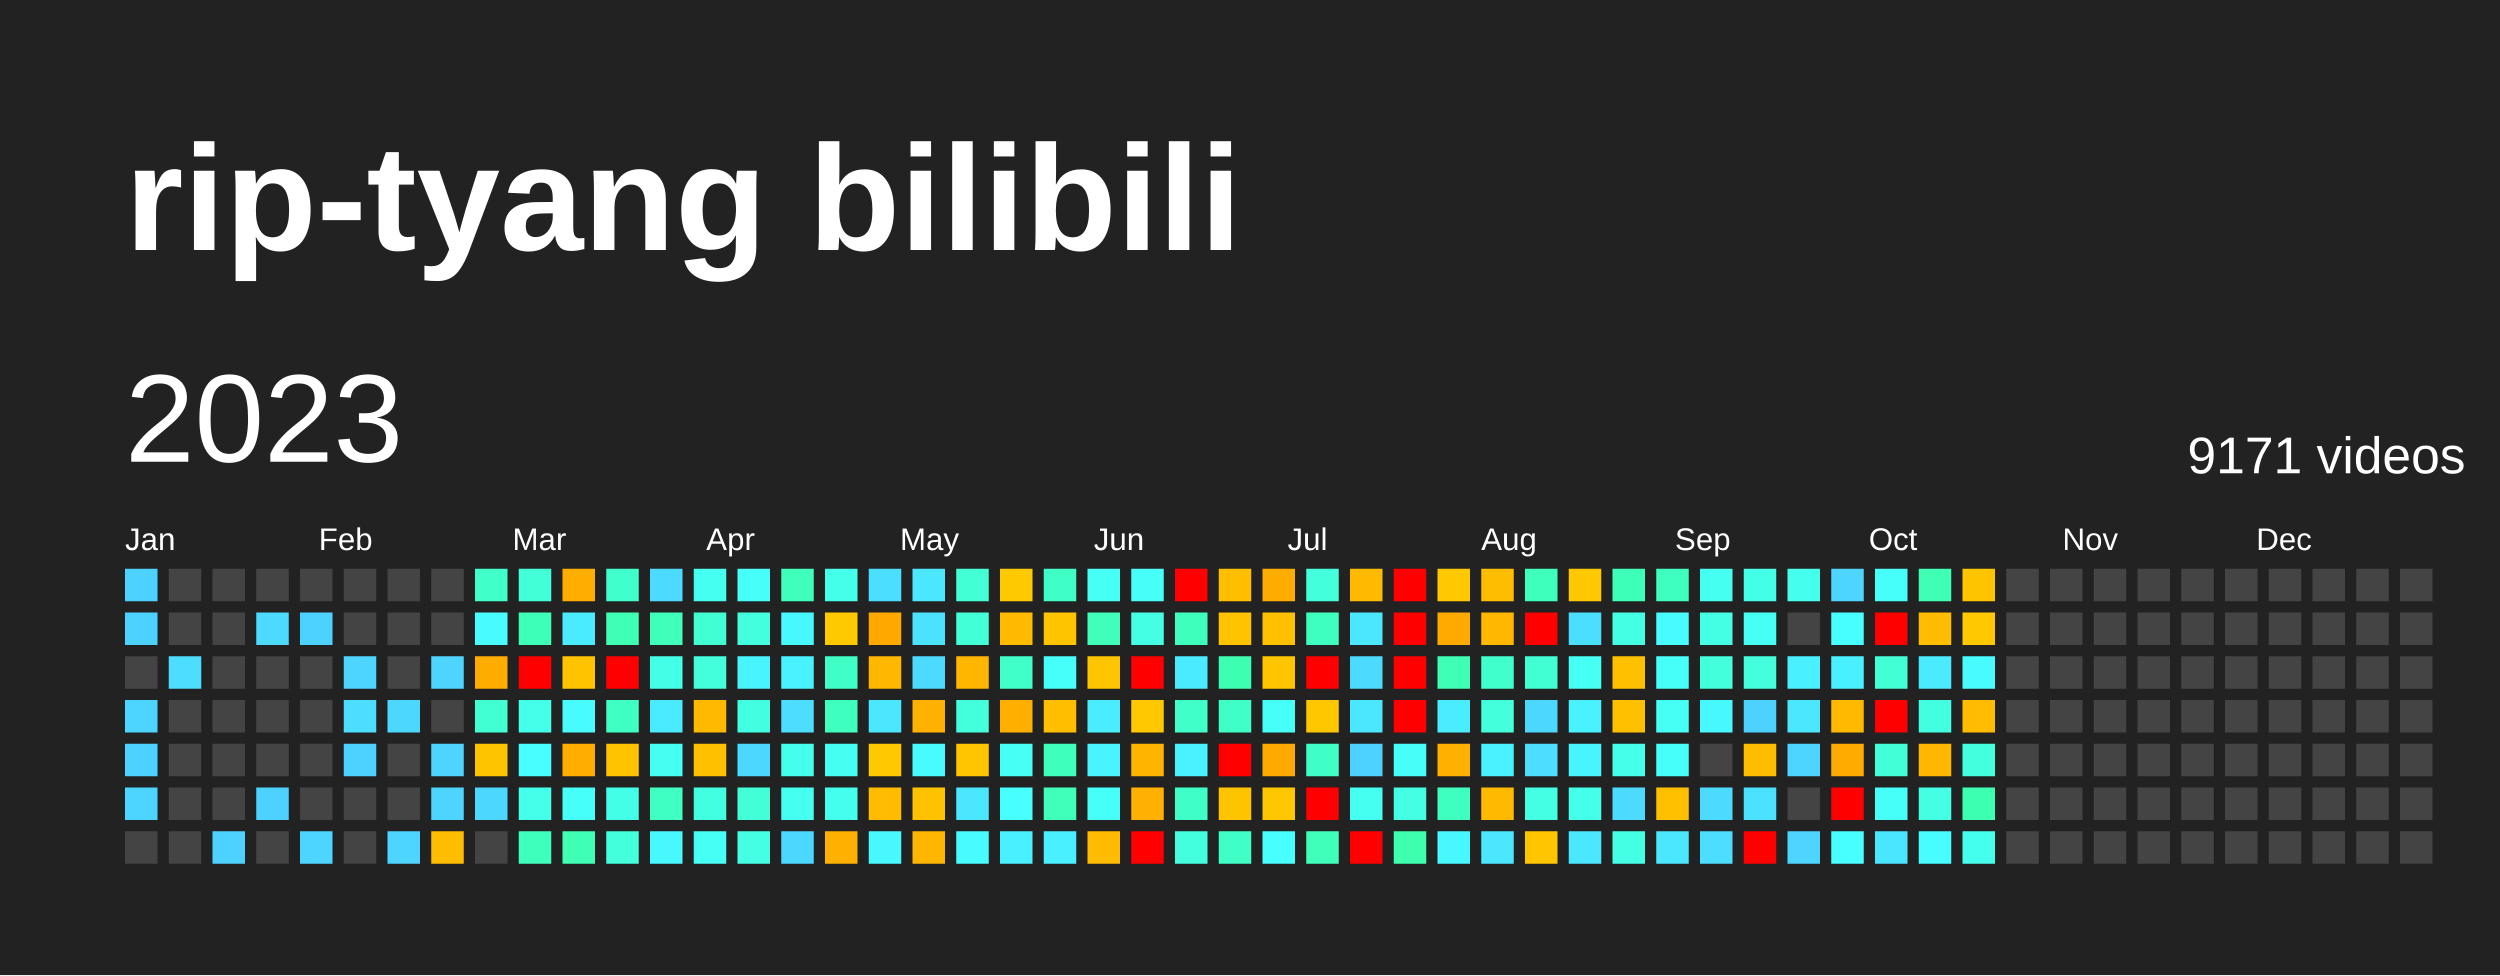
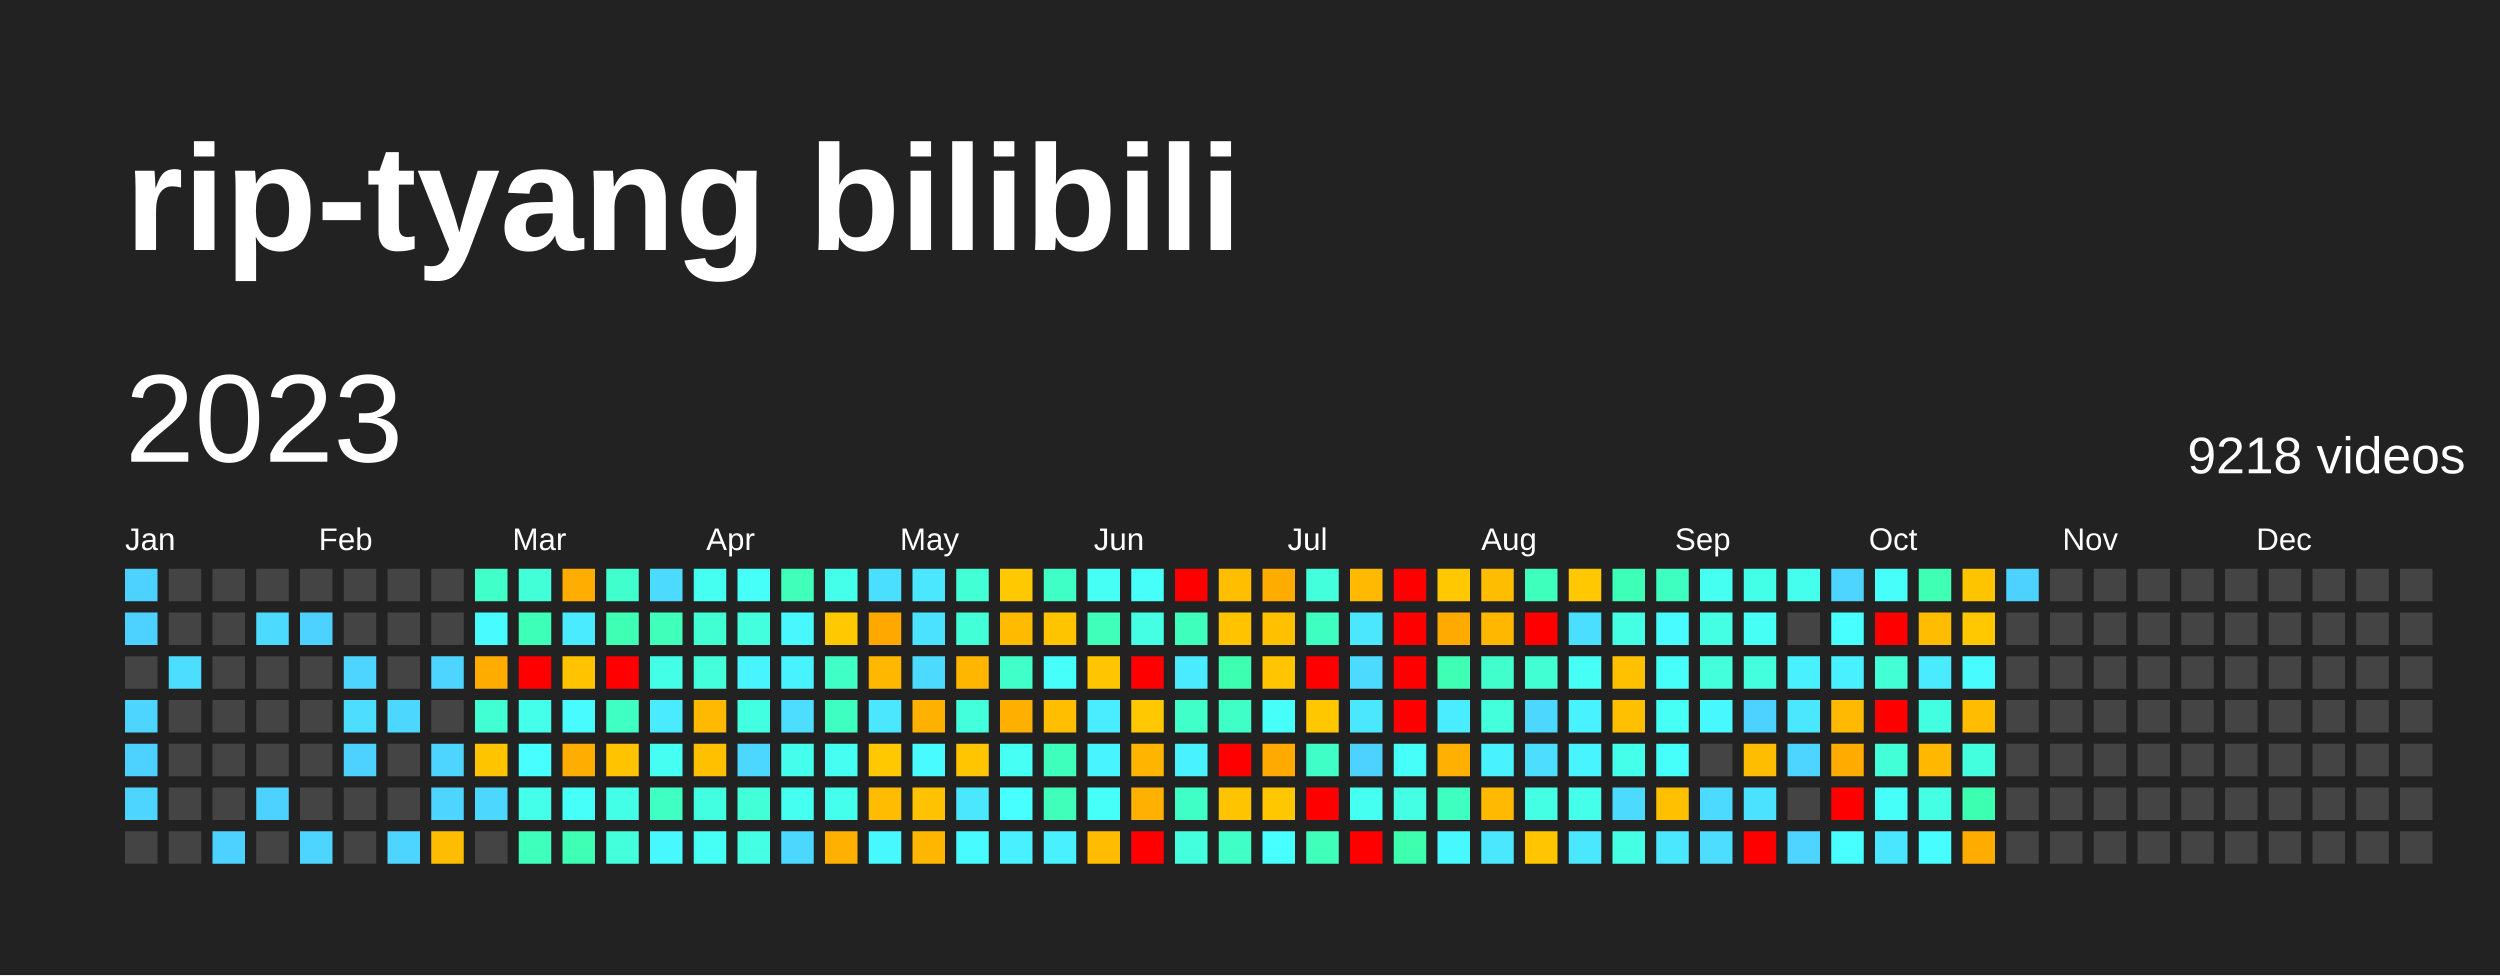
<svg xmlns="http://www.w3.org/2000/svg" baseProfile="full" height="78mm" version="1.1" viewBox="0,0,200,78" width="200mm">
  <defs />
  <rect fill="#222222" height="78" width="200" x="0" y="0" />
  <text fill="#FFFFFF" style="font-size:12px; font-family:Arial; font-weight:bold;" x="10" y="20">rip-tyang bilibili</text>
  <text dominant-baseline="hanging" fill="#FFFFFF" style="font-size:10.0px; font-family:Arial;" x="10" y="30">2023</text>
-   <text dominant-baseline="hanging" fill="#FFFFFF" style="font-size:4.125px; font-family:Arial;" x="175" y="35">9171 videos</text>
+   <text dominant-baseline="hanging" fill="#FFFFFF" style="font-size:4.125px; font-family:Arial;" x="175" y="35">9218 videos</text>
  <text fill="#FFFFFF" style="font-size:2.5px; font-family:Arial" x="10.0" y="44">Jan</text>
  <text fill="#FFFFFF" style="font-size:2.5px; font-family:Arial" x="25.5" y="44">Feb</text>
  <text fill="#FFFFFF" style="font-size:2.5px; font-family:Arial" x="41.0" y="44">Mar</text>
  <text fill="#FFFFFF" style="font-size:2.5px; font-family:Arial" x="56.5" y="44">Apr</text>
  <text fill="#FFFFFF" style="font-size:2.5px; font-family:Arial" x="72.0" y="44">May</text>
  <text fill="#FFFFFF" style="font-size:2.5px; font-family:Arial" x="87.5" y="44">Jun</text>
  <text fill="#FFFFFF" style="font-size:2.5px; font-family:Arial" x="103.0" y="44">Jul</text>
  <text fill="#FFFFFF" style="font-size:2.5px; font-family:Arial" x="118.5" y="44">Aug</text>
  <text fill="#FFFFFF" style="font-size:2.5px; font-family:Arial" x="134.0" y="44">Sep</text>
  <text fill="#FFFFFF" style="font-size:2.5px; font-family:Arial" x="149.5" y="44">Oct</text>
  <text fill="#FFFFFF" style="font-size:2.5px; font-family:Arial" x="165.0" y="44">Nov</text>
  <text fill="#FFFFFF" style="font-size:2.5px; font-family:Arial" x="180.5" y="44">Dec</text>
  <rect fill="#4dd2ff" height="2.6" width="2.6" x="10.0" y="45.5" />
  <rect fill="#4dd2ff" height="2.6" width="2.6" x="10.0" y="49.0" />
  <rect fill="#444444" height="2.6" width="2.6" x="10.0" y="52.5" />
  <rect fill="#4dd5ff" height="2.6" width="2.6" x="10.0" y="56.0" />
  <rect fill="#4dd2ff" height="2.6" width="2.6" x="10.0" y="59.5" />
  <rect fill="#4dd5ff" height="2.6" width="2.6" x="10.0" y="63.0" />
  <rect fill="#444444" height="2.6" width="2.6" x="10.0" y="66.5" />
  <rect fill="#444444" height="2.6" width="2.6" x="13.5" y="45.5" />
  <rect fill="#444444" height="2.6" width="2.6" x="13.5" y="49.0" />
  <rect fill="#4cddff" height="2.6" width="2.6" x="13.5" y="52.5" />
  <rect fill="#444444" height="2.6" width="2.6" x="13.5" y="56.0" />
  <rect fill="#444444" height="2.6" width="2.6" x="13.5" y="59.5" />
  <rect fill="#444444" height="2.6" width="2.6" x="13.5" y="63.0" />
  <rect fill="#444444" height="2.6" width="2.6" x="13.5" y="66.5" />
  <rect fill="#444444" height="2.6" width="2.6" x="17.0" y="45.5" />
  <rect fill="#444444" height="2.6" width="2.6" x="17.0" y="49.0" />
  <rect fill="#444444" height="2.6" width="2.6" x="17.0" y="52.5" />
  <rect fill="#444444" height="2.6" width="2.6" x="17.0" y="56.0" />
  <rect fill="#444444" height="2.6" width="2.6" x="17.0" y="59.5" />
  <rect fill="#444444" height="2.6" width="2.6" x="17.0" y="63.0" />
  <rect fill="#4dd2ff" height="2.6" width="2.6" x="17.0" y="66.5" />
  <rect fill="#444444" height="2.6" width="2.6" x="20.5" y="45.5" />
  <rect fill="#4cdaff" height="2.6" width="2.6" x="20.5" y="49.0" />
  <rect fill="#444444" height="2.6" width="2.6" x="20.5" y="52.5" />
  <rect fill="#444444" height="2.6" width="2.6" x="20.5" y="56.0" />
  <rect fill="#444444" height="2.6" width="2.6" x="20.5" y="59.5" />
  <rect fill="#4dd2ff" height="2.6" width="2.6" x="20.5" y="63.0" />
  <rect fill="#444444" height="2.6" width="2.6" x="20.5" y="66.5" />
  <rect fill="#444444" height="2.6" width="2.6" x="24.0" y="45.5" />
  <rect fill="#4dd2ff" height="2.6" width="2.6" x="24.0" y="49.0" />
  <rect fill="#444444" height="2.6" width="2.6" x="24.0" y="52.5" />
  <rect fill="#444444" height="2.6" width="2.6" x="24.0" y="56.0" />
  <rect fill="#444444" height="2.6" width="2.6" x="24.0" y="59.5" />
  <rect fill="#444444" height="2.6" width="2.6" x="24.0" y="63.0" />
  <rect fill="#4dd5ff" height="2.6" width="2.6" x="24.0" y="66.5" />
  <rect fill="#444444" height="2.6" width="2.6" x="27.5" y="45.5" />
  <rect fill="#444444" height="2.6" width="2.6" x="27.5" y="49.0" />
  <rect fill="#4dd5ff" height="2.6" width="2.6" x="27.5" y="52.5" />
  <rect fill="#4cddff" height="2.6" width="2.6" x="27.5" y="56.0" />
  <rect fill="#4dd2ff" height="2.6" width="2.6" x="27.5" y="59.5" />
  <rect fill="#444444" height="2.6" width="2.6" x="27.5" y="63.0" />
  <rect fill="#444444" height="2.6" width="2.6" x="27.5" y="66.5" />
  <rect fill="#444444" height="2.6" width="2.6" x="31.0" y="45.5" />
  <rect fill="#444444" height="2.6" width="2.6" x="31.0" y="49.0" />
  <rect fill="#444444" height="2.6" width="2.6" x="31.0" y="52.5" />
  <rect fill="#4cd7ff" height="2.6" width="2.6" x="31.0" y="56.0" />
  <rect fill="#444444" height="2.6" width="2.6" x="31.0" y="59.5" />
  <rect fill="#444444" height="2.6" width="2.6" x="31.0" y="63.0" />
  <rect fill="#4dd5ff" height="2.6" width="2.6" x="31.0" y="66.5" />
  <rect fill="#444444" height="2.6" width="2.6" x="34.5" y="45.5" />
  <rect fill="#444444" height="2.6" width="2.6" x="34.5" y="49.0" />
  <rect fill="#4dd5ff" height="2.6" width="2.6" x="34.5" y="52.5" />
  <rect fill="#444444" height="2.6" width="2.6" x="34.5" y="56.0" />
  <rect fill="#4dd5ff" height="2.6" width="2.6" x="34.5" y="59.5" />
  <rect fill="#4dd5ff" height="2.6" width="2.6" x="34.5" y="63.0" />
  <rect fill="#ffbd00" height="2.6" width="2.6" x="34.5" y="66.5" />
  <rect fill="#40ffc9" height="2.6" width="2.6" x="38.0" y="45.5" />
  <rect fill="#48fbff" height="2.6" width="2.6" x="38.0" y="49.0" />
  <rect fill="#ffac00" height="2.6" width="2.6" x="38.0" y="52.5" />
  <rect fill="#41ffd2" height="2.6" width="2.6" x="38.0" y="56.0" />
  <rect fill="#ffc400" height="2.6" width="2.6" x="38.0" y="59.5" />
  <rect fill="#4cd7ff" height="2.6" width="2.6" x="38.0" y="63.0" />
  <rect fill="#444444" height="2.6" width="2.6" x="38.0" y="66.5" />
  <rect fill="#42ffd8" height="2.6" width="2.6" x="41.5" y="45.5" />
  <rect fill="#3effb7" height="2.6" width="2.6" x="41.5" y="49.0" />
  <rect fill="red" height="2.6" width="2.6" x="41.5" y="52.5" />
  <rect fill="#44ffea" height="2.6" width="2.6" x="41.5" y="56.0" />
  <rect fill="#47fffe" height="2.6" width="2.6" x="41.5" y="59.5" />
  <rect fill="#44ffea" height="2.6" width="2.6" x="41.5" y="63.0" />
  <rect fill="#3fffbd" height="2.6" width="2.6" x="41.5" y="66.5" />
  <rect fill="#ffae00" height="2.6" width="2.6" x="45.0" y="45.5" />
  <rect fill="#4aeaff" height="2.6" width="2.6" x="45.0" y="49.0" />
  <rect fill="#ffc300" height="2.6" width="2.6" x="45.0" y="52.5" />
  <rect fill="#48fbff" height="2.6" width="2.6" x="45.0" y="56.0" />
  <rect fill="#ffae00" height="2.6" width="2.6" x="45.0" y="59.5" />
  <rect fill="#46fff8" height="2.6" width="2.6" x="45.0" y="63.0" />
  <rect fill="#3effb4" height="2.6" width="2.6" x="45.0" y="66.5" />
  <rect fill="#41ffcc" height="2.6" width="2.6" x="48.5" y="45.5" />
  <rect fill="#3effb4" height="2.6" width="2.6" x="48.5" y="49.0" />
  <rect fill="red" height="2.6" width="2.6" x="48.5" y="52.5" />
  <rect fill="#40ffc3" height="2.6" width="2.6" x="48.5" y="56.0" />
  <rect fill="#ffc300" height="2.6" width="2.6" x="48.5" y="59.5" />
  <rect fill="#44ffe7" height="2.6" width="2.6" x="48.5" y="63.0" />
  <rect fill="#43ffdb" height="2.6" width="2.6" x="48.5" y="66.5" />
  <rect fill="#4cdaff" height="2.6" width="2.6" x="52.0" y="45.5" />
  <rect fill="#3fffba" height="2.6" width="2.6" x="52.0" y="49.0" />
  <rect fill="#44ffe7" height="2.6" width="2.6" x="52.0" y="52.5" />
  <rect fill="#4aeaff" height="2.6" width="2.6" x="52.0" y="56.0" />
  <rect fill="#45fff2" height="2.6" width="2.6" x="52.0" y="59.5" />
  <rect fill="#40ffc3" height="2.6" width="2.6" x="52.0" y="63.0" />
  <rect fill="#48f8ff" height="2.6" width="2.6" x="52.0" y="66.5" />
  <rect fill="#45fff0" height="2.6" width="2.6" x="55.5" y="45.5" />
  <rect fill="#41ffd2" height="2.6" width="2.6" x="55.5" y="49.0" />
  <rect fill="#43ffdb" height="2.6" width="2.6" x="55.5" y="52.5" />
  <rect fill="#ffba00" height="2.6" width="2.6" x="55.5" y="56.0" />
  <rect fill="#ffc000" height="2.6" width="2.6" x="55.5" y="59.5" />
  <rect fill="#43ffe1" height="2.6" width="2.6" x="55.5" y="63.0" />
  <rect fill="#46fff5" height="2.6" width="2.6" x="55.5" y="66.5" />
  <rect fill="#46fff8" height="2.6" width="2.6" x="59.0" y="45.5" />
  <rect fill="#43ffde" height="2.6" width="2.6" x="59.0" y="49.0" />
  <rect fill="#48f5ff" height="2.6" width="2.6" x="59.0" y="52.5" />
  <rect fill="#43ffe1" height="2.6" width="2.6" x="59.0" y="56.0" />
  <rect fill="#4cd7ff" height="2.6" width="2.6" x="59.0" y="59.5" />
  <rect fill="#42ffd8" height="2.6" width="2.6" x="59.0" y="63.0" />
  <rect fill="#44ffe4" height="2.6" width="2.6" x="59.0" y="66.5" />
  <rect fill="#3fffba" height="2.6" width="2.6" x="62.5" y="45.5" />
  <rect fill="#48f8ff" height="2.6" width="2.6" x="62.5" y="49.0" />
  <rect fill="#49f2ff" height="2.6" width="2.6" x="62.5" y="52.5" />
  <rect fill="#4cddff" height="2.6" width="2.6" x="62.5" y="56.0" />
  <rect fill="#45ffed" height="2.6" width="2.6" x="62.5" y="59.5" />
  <rect fill="#45fff0" height="2.6" width="2.6" x="62.5" y="63.0" />
  <rect fill="#4cd7ff" height="2.6" width="2.6" x="62.5" y="66.5" />
  <rect fill="#44ffea" height="2.6" width="2.6" x="66.0" y="45.5" />
  <rect fill="#ffc900" height="2.6" width="2.6" x="66.0" y="49.0" />
  <rect fill="#40ffc6" height="2.6" width="2.6" x="66.0" y="52.5" />
  <rect fill="#3fffc0" height="2.6" width="2.6" x="66.0" y="56.0" />
  <rect fill="#45fff2" height="2.6" width="2.6" x="66.0" y="59.5" />
  <rect fill="#45ffed" height="2.6" width="2.6" x="66.0" y="63.0" />
  <rect fill="#ffb000" height="2.6" width="2.6" x="66.0" y="66.5" />
  <rect fill="#4bdfff" height="2.6" width="2.6" x="69.5" y="45.5" />
  <rect fill="#ffa900" height="2.6" width="2.6" x="69.5" y="49.0" />
  <rect fill="#ffb700" height="2.6" width="2.6" x="69.5" y="52.5" />
  <rect fill="#4ae7ff" height="2.6" width="2.6" x="69.5" y="56.0" />
  <rect fill="#ffc800" height="2.6" width="2.6" x="69.5" y="59.5" />
  <rect fill="#ffbc00" height="2.6" width="2.6" x="69.5" y="63.0" />
  <rect fill="#48f8ff" height="2.6" width="2.6" x="69.5" y="66.5" />
  <rect fill="#4ae7ff" height="2.6" width="2.6" x="73.0" y="45.5" />
  <rect fill="#4be2ff" height="2.6" width="2.6" x="73.0" y="49.0" />
  <rect fill="#4cdaff" height="2.6" width="2.6" x="73.0" y="52.5" />
  <rect fill="#ffb100" height="2.6" width="2.6" x="73.0" y="56.0" />
  <rect fill="#48fbff" height="2.6" width="2.6" x="73.0" y="59.5" />
  <rect fill="#ffc200" height="2.6" width="2.6" x="73.0" y="63.0" />
  <rect fill="#ffb600" height="2.6" width="2.6" x="73.0" y="66.5" />
  <rect fill="#42ffd5" height="2.6" width="2.6" x="76.5" y="45.5" />
  <rect fill="#42ffd8" height="2.6" width="2.6" x="76.5" y="49.0" />
  <rect fill="#ffb600" height="2.6" width="2.6" x="76.5" y="52.5" />
  <rect fill="#43ffdb" height="2.6" width="2.6" x="76.5" y="56.0" />
  <rect fill="#ffc600" height="2.6" width="2.6" x="76.5" y="59.5" />
  <rect fill="#4ae7ff" height="2.6" width="2.6" x="76.5" y="63.0" />
  <rect fill="#48fbff" height="2.6" width="2.6" x="76.5" y="66.5" />
  <rect fill="#ffc900" height="2.6" width="2.6" x="80.0" y="45.5" />
  <rect fill="#ffbb00" height="2.6" width="2.6" x="80.0" y="49.0" />
  <rect fill="#40ffc9" height="2.6" width="2.6" x="80.0" y="52.5" />
  <rect fill="#ffaf00" height="2.6" width="2.6" x="80.0" y="56.0" />
  <rect fill="#46fff5" height="2.6" width="2.6" x="80.0" y="59.5" />
  <rect fill="#47fffe" height="2.6" width="2.6" x="80.0" y="63.0" />
  <rect fill="#49f0ff" height="2.6" width="2.6" x="80.0" y="66.5" />
  <rect fill="#40ffc6" height="2.6" width="2.6" x="83.5" y="45.5" />
  <rect fill="#ffc400" height="2.6" width="2.6" x="83.5" y="49.0" />
  <rect fill="#46fffb" height="2.6" width="2.6" x="83.5" y="52.5" />
  <rect fill="#ffbe00" height="2.6" width="2.6" x="83.5" y="56.0" />
  <rect fill="#3fffbd" height="2.6" width="2.6" x="83.5" y="59.5" />
  <rect fill="#3fffba" height="2.6" width="2.6" x="83.5" y="63.0" />
  <rect fill="#49f0ff" height="2.6" width="2.6" x="83.5" y="66.5" />
  <rect fill="#46fff5" height="2.6" width="2.6" x="87.0" y="45.5" />
  <rect fill="#3fffba" height="2.6" width="2.6" x="87.0" y="49.0" />
  <rect fill="#ffc600" height="2.6" width="2.6" x="87.0" y="52.5" />
  <rect fill="#49edff" height="2.6" width="2.6" x="87.0" y="56.0" />
  <rect fill="#48f5ff" height="2.6" width="2.6" x="87.0" y="59.5" />
  <rect fill="#46fff8" height="2.6" width="2.6" x="87.0" y="63.0" />
  <rect fill="#ffbc00" height="2.6" width="2.6" x="87.0" y="66.5" />
  <rect fill="#46fff8" height="2.6" width="2.6" x="90.5" y="45.5" />
  <rect fill="#44ffe4" height="2.6" width="2.6" x="90.5" y="49.0" />
  <rect fill="red" height="2.6" width="2.6" x="90.5" y="52.5" />
  <rect fill="#ffc800" height="2.6" width="2.6" x="90.5" y="56.0" />
  <rect fill="#ffb500" height="2.6" width="2.6" x="90.5" y="59.5" />
  <rect fill="#ffb000" height="2.6" width="2.6" x="90.5" y="63.0" />
  <rect fill="red" height="2.6" width="2.6" x="90.5" y="66.5" />
  <rect fill="red" height="2.6" width="2.6" x="94.0" y="45.5" />
  <rect fill="#3fffbd" height="2.6" width="2.6" x="94.0" y="49.0" />
  <rect fill="#4aeaff" height="2.6" width="2.6" x="94.0" y="52.5" />
  <rect fill="#40ffc9" height="2.6" width="2.6" x="94.0" y="56.0" />
  <rect fill="#49f2ff" height="2.6" width="2.6" x="94.0" y="59.5" />
  <rect fill="#40ffc6" height="2.6" width="2.6" x="94.0" y="63.0" />
  <rect fill="#43ffde" height="2.6" width="2.6" x="94.0" y="66.5" />
  <rect fill="#ffbe00" height="2.6" width="2.6" x="97.5" y="45.5" />
  <rect fill="#ffc300" height="2.6" width="2.6" x="97.5" y="49.0" />
  <rect fill="#3dffb1" height="2.6" width="2.6" x="97.5" y="52.5" />
  <rect fill="#40ffc6" height="2.6" width="2.6" x="97.5" y="56.0" />
  <rect fill="red" height="2.6" width="2.6" x="97.5" y="59.5" />
  <rect fill="#ffc400" height="2.6" width="2.6" x="97.5" y="63.0" />
  <rect fill="#40ffc6" height="2.6" width="2.6" x="97.5" y="66.5" />
  <rect fill="#ffac00" height="2.6" width="2.6" x="101.0" y="45.5" />
  <rect fill="#ffc000" height="2.6" width="2.6" x="101.0" y="49.0" />
  <rect fill="#ffc600" height="2.6" width="2.6" x="101.0" y="52.5" />
  <rect fill="#46fff8" height="2.6" width="2.6" x="101.0" y="56.0" />
  <rect fill="#ffaa00" height="2.6" width="2.6" x="101.0" y="59.5" />
  <rect fill="#ffc700" height="2.6" width="2.6" x="101.0" y="63.0" />
  <rect fill="#47fffe" height="2.6" width="2.6" x="101.0" y="66.5" />
  <rect fill="#43ffdb" height="2.6" width="2.6" x="104.5" y="45.5" />
  <rect fill="#3fffc0" height="2.6" width="2.6" x="104.5" y="49.0" />
  <rect fill="red" height="2.6" width="2.6" x="104.5" y="52.5" />
  <rect fill="#ffc700" height="2.6" width="2.6" x="104.5" y="56.0" />
  <rect fill="#40ffc6" height="2.6" width="2.6" x="104.5" y="59.5" />
  <rect fill="red" height="2.6" width="2.6" x="104.5" y="63.0" />
  <rect fill="#3fffba" height="2.6" width="2.6" x="104.5" y="66.5" />
  <rect fill="#ffba00" height="2.6" width="2.6" x="108.0" y="45.5" />
  <rect fill="#4ae7ff" height="2.6" width="2.6" x="108.0" y="49.0" />
  <rect fill="#4cdaff" height="2.6" width="2.6" x="108.0" y="52.5" />
  <rect fill="#4ae7ff" height="2.6" width="2.6" x="108.0" y="56.0" />
  <rect fill="#4dd2ff" height="2.6" width="2.6" x="108.0" y="59.5" />
  <rect fill="#45fff0" height="2.6" width="2.6" x="108.0" y="63.0" />
  <rect fill="red" height="2.6" width="2.6" x="108.0" y="66.5" />
  <rect fill="red" height="2.6" width="2.6" x="111.5" y="45.5" />
  <rect fill="red" height="2.6" width="2.6" x="111.5" y="49.0" />
  <rect fill="red" height="2.6" width="2.6" x="111.5" y="52.5" />
  <rect fill="red" height="2.6" width="2.6" x="111.5" y="56.0" />
  <rect fill="#46fff8" height="2.6" width="2.6" x="111.5" y="59.5" />
  <rect fill="#44ffe4" height="2.6" width="2.6" x="111.5" y="63.0" />
  <rect fill="#3dffae" height="2.6" width="2.6" x="111.5" y="66.5" />
  <rect fill="#ffc800" height="2.6" width="2.6" x="115.0" y="45.5" />
  <rect fill="#ffaa00" height="2.6" width="2.6" x="115.0" y="49.0" />
  <rect fill="#3effb4" height="2.6" width="2.6" x="115.0" y="52.5" />
  <rect fill="#49edff" height="2.6" width="2.6" x="115.0" y="56.0" />
  <rect fill="#ffb000" height="2.6" width="2.6" x="115.0" y="59.5" />
  <rect fill="#3fffc0" height="2.6" width="2.6" x="115.0" y="63.0" />
  <rect fill="#48f8ff" height="2.6" width="2.6" x="115.0" y="66.5" />
  <rect fill="#ffbd00" height="2.6" width="2.6" x="118.5" y="45.5" />
  <rect fill="#ffb700" height="2.6" width="2.6" x="118.5" y="49.0" />
  <rect fill="#41ffcc" height="2.6" width="2.6" x="118.5" y="52.5" />
  <rect fill="#43ffdb" height="2.6" width="2.6" x="118.5" y="56.0" />
  <rect fill="#49f2ff" height="2.6" width="2.6" x="118.5" y="59.5" />
  <rect fill="#ffba00" height="2.6" width="2.6" x="118.5" y="63.0" />
  <rect fill="#4ae7ff" height="2.6" width="2.6" x="118.5" y="66.5" />
  <rect fill="#3fffbd" height="2.6" width="2.6" x="122.0" y="45.5" />
  <rect fill="red" height="2.6" width="2.6" x="122.0" y="49.0" />
  <rect fill="#41ffd2" height="2.6" width="2.6" x="122.0" y="52.5" />
  <rect fill="#4cd7ff" height="2.6" width="2.6" x="122.0" y="56.0" />
  <rect fill="#4cddff" height="2.6" width="2.6" x="122.0" y="59.5" />
  <rect fill="#44ffe4" height="2.6" width="2.6" x="122.0" y="63.0" />
  <rect fill="#ffc600" height="2.6" width="2.6" x="122.0" y="66.5" />
  <rect fill="#ffc800" height="2.6" width="2.6" x="125.5" y="45.5" />
  <rect fill="#4bdfff" height="2.6" width="2.6" x="125.5" y="49.0" />
  <rect fill="#46fff5" height="2.6" width="2.6" x="125.5" y="52.5" />
  <rect fill="#49f2ff" height="2.6" width="2.6" x="125.5" y="56.0" />
  <rect fill="#48f5ff" height="2.6" width="2.6" x="125.5" y="59.5" />
  <rect fill="#44ffea" height="2.6" width="2.6" x="125.5" y="63.0" />
  <rect fill="#4ae7ff" height="2.6" width="2.6" x="125.5" y="66.5" />
  <rect fill="#3effb7" height="2.6" width="2.6" x="129.0" y="45.5" />
  <rect fill="#44ffe4" height="2.6" width="2.6" x="129.0" y="49.0" />
  <rect fill="#ffc000" height="2.6" width="2.6" x="129.0" y="52.5" />
  <rect fill="#ffc000" height="2.6" width="2.6" x="129.0" y="56.0" />
  <rect fill="#44ffea" height="2.6" width="2.6" x="129.0" y="59.5" />
  <rect fill="#4cdaff" height="2.6" width="2.6" x="129.0" y="63.0" />
  <rect fill="#44ffe4" height="2.6" width="2.6" x="129.0" y="66.5" />
  <rect fill="#3fffc0" height="2.6" width="2.6" x="132.5" y="45.5" />
  <rect fill="#48fbff" height="2.6" width="2.6" x="132.5" y="49.0" />
  <rect fill="#46fff8" height="2.6" width="2.6" x="132.5" y="52.5" />
  <rect fill="#46fff5" height="2.6" width="2.6" x="132.5" y="56.0" />
  <rect fill="#46fffb" height="2.6" width="2.6" x="132.5" y="59.5" />
  <rect fill="#ffc000" height="2.6" width="2.6" x="132.5" y="63.0" />
  <rect fill="#4ae7ff" height="2.6" width="2.6" x="132.5" y="66.5" />
  <rect fill="#45fff0" height="2.6" width="2.6" x="136.0" y="45.5" />
  <rect fill="#44ffe4" height="2.6" width="2.6" x="136.0" y="49.0" />
  <rect fill="#43ffdb" height="2.6" width="2.6" x="136.0" y="52.5" />
  <rect fill="#48f8ff" height="2.6" width="2.6" x="136.0" y="56.0" />
  <rect fill="#444444" height="2.6" width="2.6" x="136.0" y="59.5" />
  <rect fill="#4cdaff" height="2.6" width="2.6" x="136.0" y="63.0" />
  <rect fill="#4cddff" height="2.6" width="2.6" x="136.0" y="66.5" />
  <rect fill="#44ffe7" height="2.6" width="2.6" x="139.5" y="45.5" />
  <rect fill="#46fff5" height="2.6" width="2.6" x="139.5" y="49.0" />
  <rect fill="#43ffde" height="2.6" width="2.6" x="139.5" y="52.5" />
  <rect fill="#4dd2ff" height="2.6" width="2.6" x="139.5" y="56.0" />
  <rect fill="#ffbd00" height="2.6" width="2.6" x="139.5" y="59.5" />
  <rect fill="#4be2ff" height="2.6" width="2.6" x="139.5" y="63.0" />
  <rect fill="red" height="2.6" width="2.6" x="139.5" y="66.5" />
  <rect fill="#45ffed" height="2.6" width="2.6" x="143.0" y="45.5" />
  <rect fill="#444444" height="2.6" width="2.6" x="143.0" y="49.0" />
  <rect fill="#49f0ff" height="2.6" width="2.6" x="143.0" y="52.5" />
  <rect fill="#4ae7ff" height="2.6" width="2.6" x="143.0" y="56.0" />
  <rect fill="#4dd5ff" height="2.6" width="2.6" x="143.0" y="59.5" />
  <rect fill="#444444" height="2.6" width="2.6" x="143.0" y="63.0" />
  <rect fill="#4dd5ff" height="2.6" width="2.6" x="143.0" y="66.5" />
  <rect fill="#4dd5ff" height="2.6" width="2.6" x="146.5" y="45.5" />
  <rect fill="#47fffe" height="2.6" width="2.6" x="146.5" y="49.0" />
  <rect fill="#49f0ff" height="2.6" width="2.6" x="146.5" y="52.5" />
  <rect fill="#ffba00" height="2.6" width="2.6" x="146.5" y="56.0" />
  <rect fill="#ffab00" height="2.6" width="2.6" x="146.5" y="59.5" />
  <rect fill="red" height="2.6" width="2.6" x="146.5" y="63.0" />
  <rect fill="#47fffe" height="2.6" width="2.6" x="146.5" y="66.5" />
  <rect fill="#46fffb" height="2.6" width="2.6" x="150.0" y="45.5" />
  <rect fill="red" height="2.6" width="2.6" x="150.0" y="49.0" />
  <rect fill="#42ffd5" height="2.6" width="2.6" x="150.0" y="52.5" />
  <rect fill="red" height="2.6" width="2.6" x="150.0" y="56.0" />
  <rect fill="#42ffd8" height="2.6" width="2.6" x="150.0" y="59.5" />
  <rect fill="#46fff8" height="2.6" width="2.6" x="150.0" y="63.0" />
  <rect fill="#4ae5ff" height="2.6" width="2.6" x="150.0" y="66.5" />
  <rect fill="#3effb4" height="2.6" width="2.6" x="153.5" y="45.5" />
  <rect fill="#ffbc00" height="2.6" width="2.6" x="153.5" y="49.0" />
  <rect fill="#4aeaff" height="2.6" width="2.6" x="153.5" y="52.5" />
  <rect fill="#43ffe1" height="2.6" width="2.6" x="153.5" y="56.0" />
  <rect fill="#ffb700" height="2.6" width="2.6" x="153.5" y="59.5" />
  <rect fill="#44ffe4" height="2.6" width="2.6" x="153.5" y="63.0" />
  <rect fill="#47fdff" height="2.6" width="2.6" x="153.5" y="66.5" />
  <rect fill="#ffc400" height="2.6" width="2.6" x="157.0" y="45.5" />
  <rect fill="#ffc800" height="2.6" width="2.6" x="157.0" y="49.0" />
  <rect fill="#48fbff" height="2.6" width="2.6" x="157.0" y="52.5" />
  <rect fill="#ffbc00" height="2.6" width="2.6" x="157.0" y="56.0" />
  <rect fill="#43ffde" height="2.6" width="2.6" x="157.0" y="59.5" />
  <rect fill="#3dffb1" height="2.6" width="2.6" x="157.0" y="63.0" />
-   <rect fill="#45ffed" height="2.6" width="2.6" x="157.0" y="66.5" />
-   <rect fill="#444444" height="2.6" width="2.6" x="160.5" y="45.5" />
+   <rect fill="#ffac00" height="2.6" width="2.6" x="157.0" y="66.5" />
+   <rect fill="#4dd2ff" height="2.6" width="2.6" x="160.5" y="45.5" />
  <rect fill="#444444" height="2.6" width="2.6" x="160.5" y="49.0" />
  <rect fill="#444444" height="2.6" width="2.6" x="160.5" y="52.5" />
  <rect fill="#444444" height="2.6" width="2.6" x="160.5" y="56.0" />
  <rect fill="#444444" height="2.6" width="2.6" x="160.5" y="59.5" />
  <rect fill="#444444" height="2.6" width="2.6" x="160.5" y="63.0" />
  <rect fill="#444444" height="2.6" width="2.6" x="160.5" y="66.5" />
  <rect fill="#444444" height="2.6" width="2.6" x="164.0" y="45.5" />
  <rect fill="#444444" height="2.6" width="2.6" x="164.0" y="49.0" />
  <rect fill="#444444" height="2.6" width="2.6" x="164.0" y="52.5" />
  <rect fill="#444444" height="2.6" width="2.6" x="164.0" y="56.0" />
  <rect fill="#444444" height="2.6" width="2.6" x="164.0" y="59.5" />
  <rect fill="#444444" height="2.6" width="2.6" x="164.0" y="63.0" />
  <rect fill="#444444" height="2.6" width="2.6" x="164.0" y="66.5" />
  <rect fill="#444444" height="2.6" width="2.6" x="167.5" y="45.5" />
  <rect fill="#444444" height="2.6" width="2.6" x="167.5" y="49.0" />
  <rect fill="#444444" height="2.6" width="2.6" x="167.5" y="52.5" />
  <rect fill="#444444" height="2.6" width="2.6" x="167.5" y="56.0" />
  <rect fill="#444444" height="2.6" width="2.6" x="167.5" y="59.5" />
  <rect fill="#444444" height="2.6" width="2.6" x="167.5" y="63.0" />
  <rect fill="#444444" height="2.6" width="2.6" x="167.5" y="66.5" />
  <rect fill="#444444" height="2.6" width="2.6" x="171.0" y="45.5" />
  <rect fill="#444444" height="2.6" width="2.6" x="171.0" y="49.0" />
  <rect fill="#444444" height="2.6" width="2.6" x="171.0" y="52.5" />
  <rect fill="#444444" height="2.6" width="2.6" x="171.0" y="56.0" />
  <rect fill="#444444" height="2.6" width="2.6" x="171.0" y="59.5" />
  <rect fill="#444444" height="2.6" width="2.6" x="171.0" y="63.0" />
  <rect fill="#444444" height="2.6" width="2.6" x="171.0" y="66.5" />
  <rect fill="#444444" height="2.6" width="2.6" x="174.5" y="45.5" />
  <rect fill="#444444" height="2.6" width="2.6" x="174.5" y="49.0" />
  <rect fill="#444444" height="2.6" width="2.6" x="174.5" y="52.5" />
  <rect fill="#444444" height="2.6" width="2.6" x="174.5" y="56.0" />
  <rect fill="#444444" height="2.6" width="2.6" x="174.5" y="59.5" />
  <rect fill="#444444" height="2.6" width="2.6" x="174.5" y="63.0" />
  <rect fill="#444444" height="2.6" width="2.6" x="174.5" y="66.5" />
  <rect fill="#444444" height="2.6" width="2.6" x="178.0" y="45.5" />
  <rect fill="#444444" height="2.6" width="2.6" x="178.0" y="49.0" />
  <rect fill="#444444" height="2.6" width="2.6" x="178.0" y="52.5" />
  <rect fill="#444444" height="2.6" width="2.6" x="178.0" y="56.0" />
  <rect fill="#444444" height="2.6" width="2.6" x="178.0" y="59.5" />
  <rect fill="#444444" height="2.6" width="2.6" x="178.0" y="63.0" />
  <rect fill="#444444" height="2.6" width="2.6" x="178.0" y="66.5" />
  <rect fill="#444444" height="2.6" width="2.6" x="181.5" y="45.5" />
  <rect fill="#444444" height="2.6" width="2.6" x="181.5" y="49.0" />
  <rect fill="#444444" height="2.6" width="2.6" x="181.5" y="52.5" />
  <rect fill="#444444" height="2.6" width="2.6" x="181.5" y="56.0" />
  <rect fill="#444444" height="2.6" width="2.6" x="181.5" y="59.5" />
  <rect fill="#444444" height="2.6" width="2.6" x="181.5" y="63.0" />
  <rect fill="#444444" height="2.6" width="2.6" x="181.5" y="66.5" />
  <rect fill="#444444" height="2.6" width="2.6" x="185.0" y="45.5" />
  <rect fill="#444444" height="2.6" width="2.6" x="185.0" y="49.0" />
  <rect fill="#444444" height="2.6" width="2.6" x="185.0" y="52.5" />
  <rect fill="#444444" height="2.6" width="2.6" x="185.0" y="56.0" />
  <rect fill="#444444" height="2.6" width="2.6" x="185.0" y="59.5" />
  <rect fill="#444444" height="2.6" width="2.6" x="185.0" y="63.0" />
  <rect fill="#444444" height="2.6" width="2.6" x="185.0" y="66.5" />
  <rect fill="#444444" height="2.6" width="2.6" x="188.5" y="45.5" />
  <rect fill="#444444" height="2.6" width="2.6" x="188.5" y="49.0" />
  <rect fill="#444444" height="2.6" width="2.6" x="188.5" y="52.5" />
  <rect fill="#444444" height="2.6" width="2.6" x="188.5" y="56.0" />
  <rect fill="#444444" height="2.6" width="2.6" x="188.5" y="59.5" />
  <rect fill="#444444" height="2.6" width="2.6" x="188.5" y="63.0" />
  <rect fill="#444444" height="2.6" width="2.6" x="188.5" y="66.5" />
  <rect fill="#444444" height="2.6" width="2.6" x="192.0" y="45.5" />
  <rect fill="#444444" height="2.6" width="2.6" x="192.0" y="49.0" />
  <rect fill="#444444" height="2.6" width="2.6" x="192.0" y="52.5" />
  <rect fill="#444444" height="2.6" width="2.6" x="192.0" y="56.0" />
  <rect fill="#444444" height="2.6" width="2.6" x="192.0" y="59.5" />
  <rect fill="#444444" height="2.6" width="2.6" x="192.0" y="63.0" />
  <rect fill="#444444" height="2.6" width="2.6" x="192.0" y="66.5" />
</svg>
